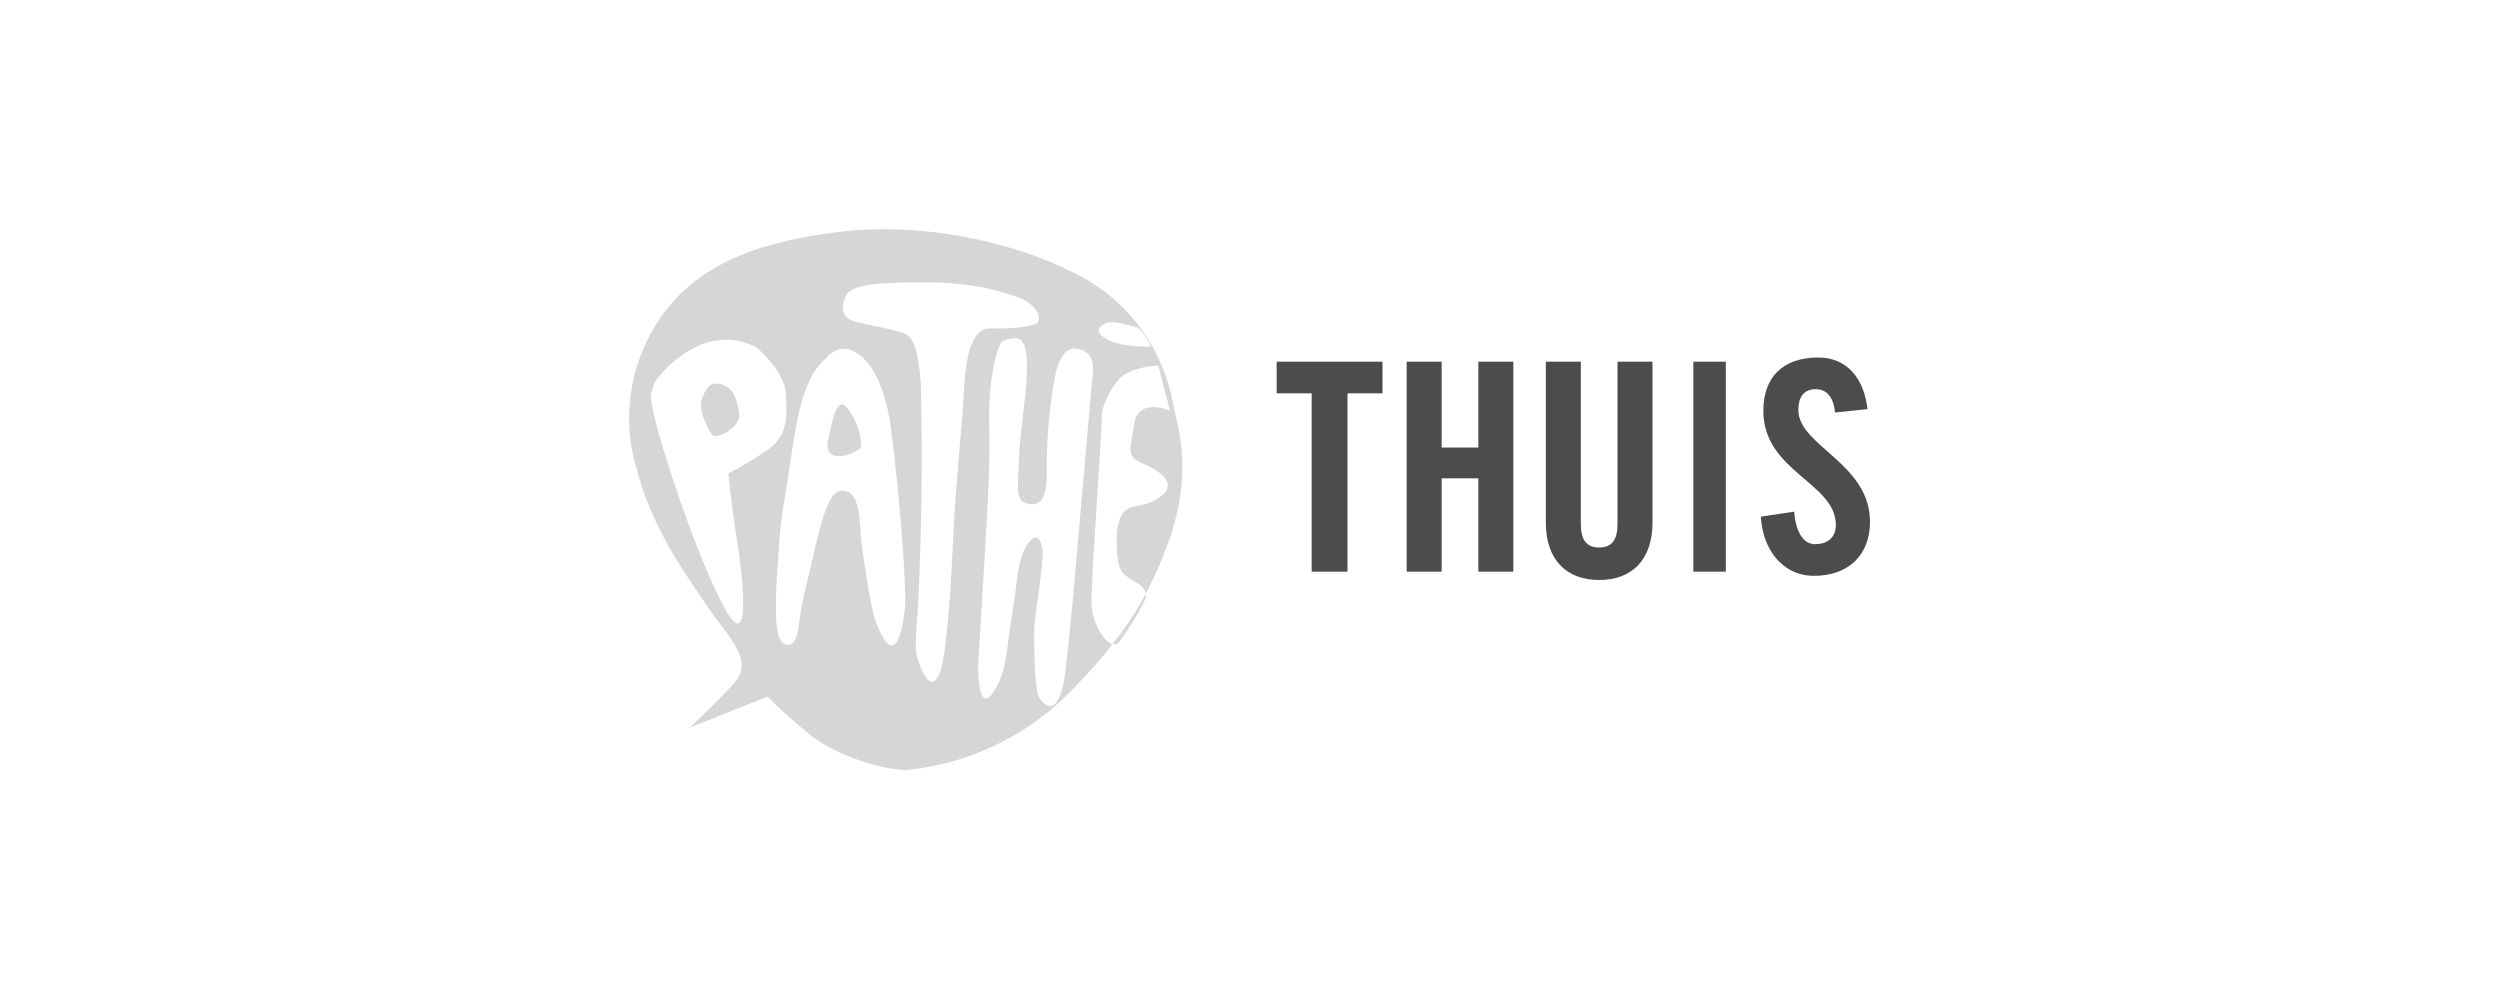
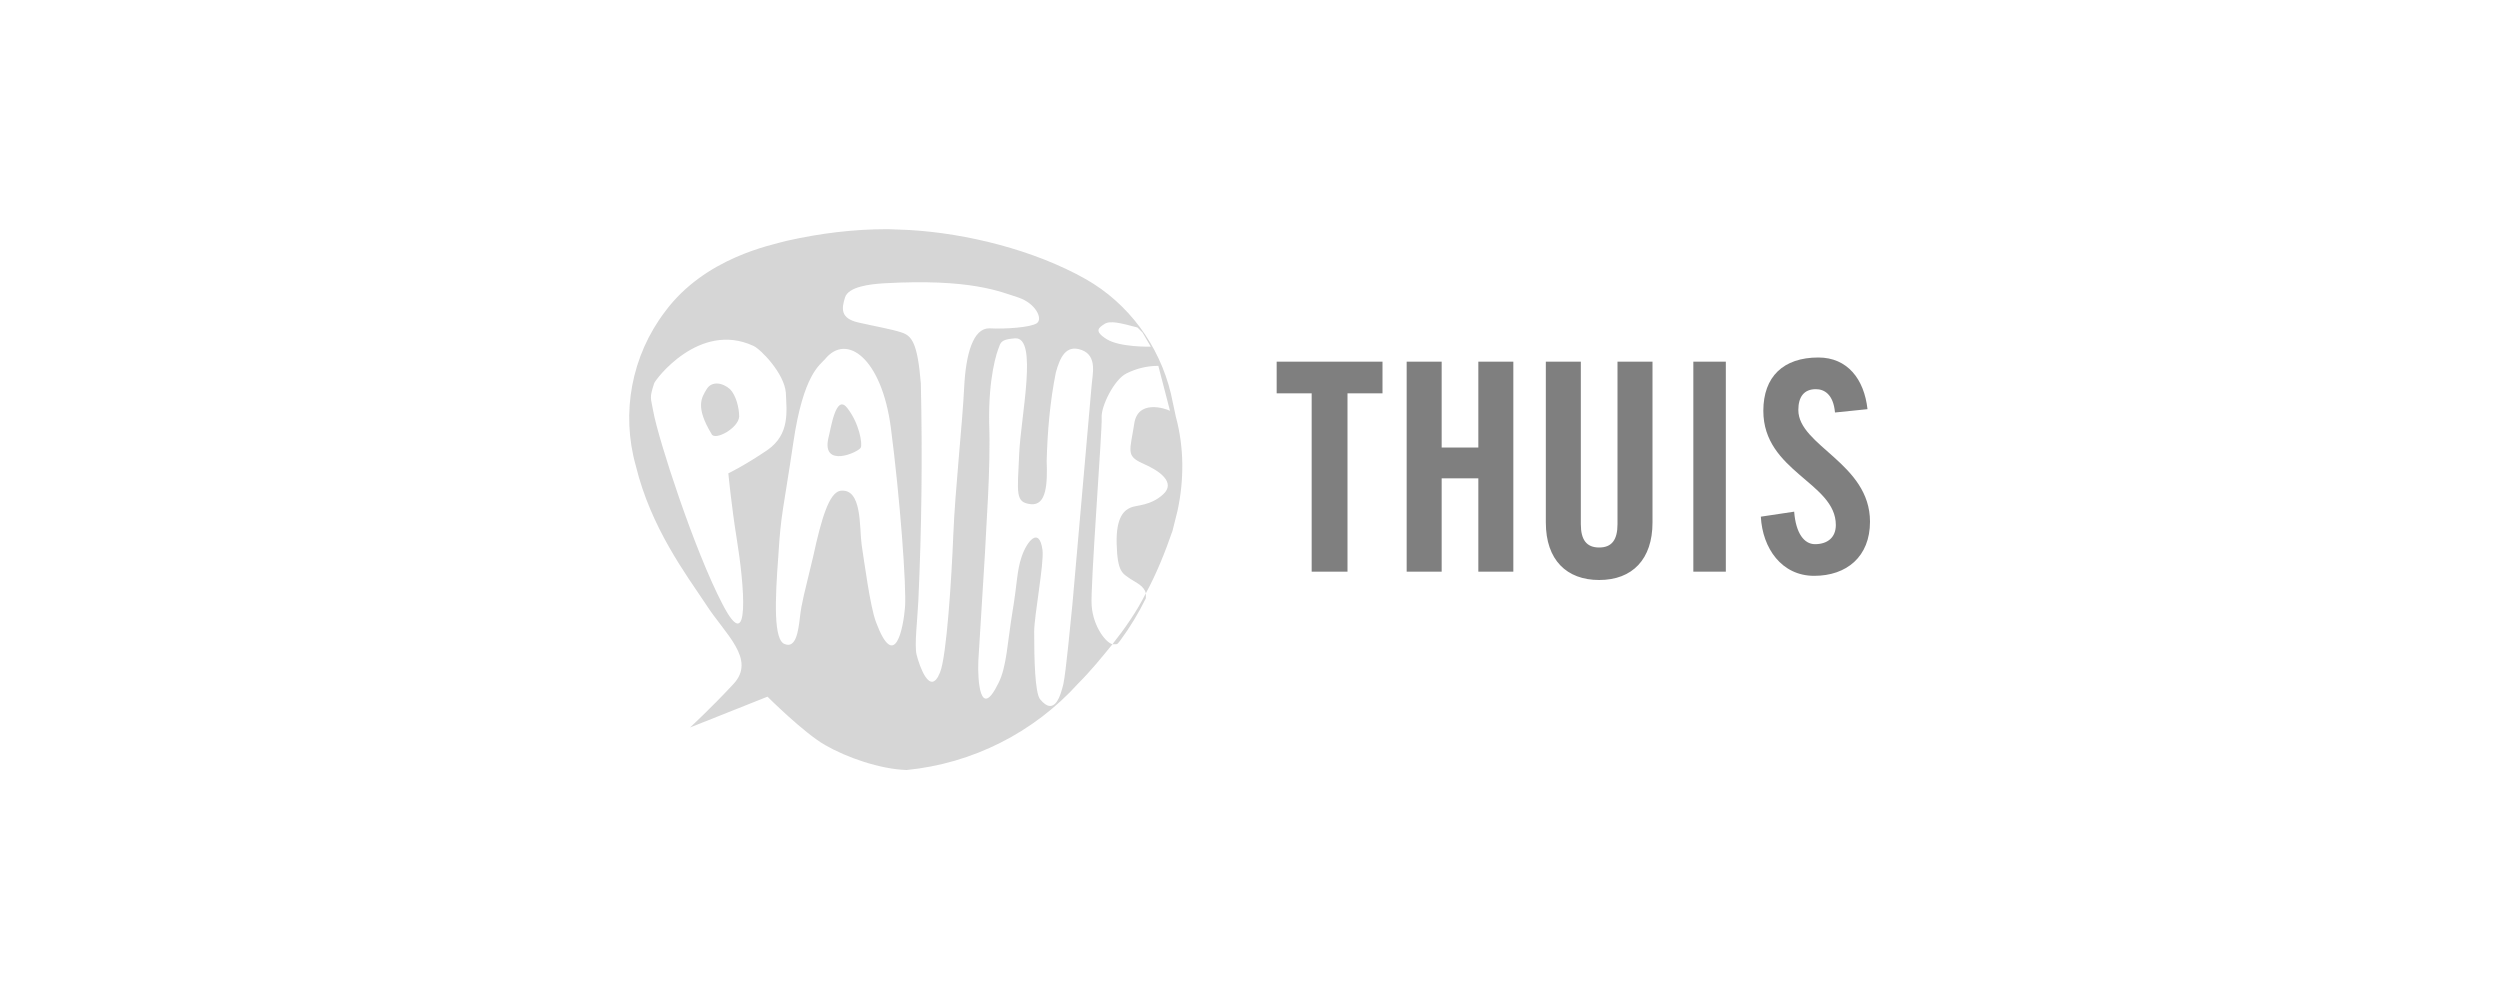
<svg xmlns="http://www.w3.org/2000/svg" viewBox="0 0 300 120">
-   <path d="M157.4 47.2h-4.2v-3.8h12.7v3.8h-4.2v21.4h-4.3V47.2zm11.4 21.4V43.4h4.2v10.3h4.4V43.4h4.2v25.2h-4.2V57.4H173v11.2h-4.2zm16.7-25.2h4.2v19.5c0 1.9.7 2.8 2.2 2.8 1.5 0 2.2-.9 2.2-2.8V43.4h4.2v19.3c0 4.4-2.4 6.9-6.4 6.9-3.9 0-6.4-2.4-6.4-6.9V43.4zm17.7 0h3.9v25.2h-3.9V43.4zm17 6.1c-.2-2.2-1.3-2.8-2.3-2.8-1.4 0-2.1.9-2.1 2.5 0 4.3 8.6 6.4 8.6 13.4 0 4.2-2.8 6.5-6.7 6.5-3.9 0-6.2-3.3-6.4-7.1l4-.6c.2 2.6 1.2 3.9 2.5 3.9 1.5 0 2.5-.8 2.5-2.3 0-5.1-8.7-6.4-8.7-13.7 0-4.1 2.4-6.4 6.6-6.4 3.5 0 5.5 2.6 5.9 6.2l-3.9.4z" opacity=".7" />
-   <path d="M137.5 71.2v.6a33 33 0 0 1-3.1 5.1c-.4.5-.3.4-.8.4h-.1a55 55 0 0 1-4.1 4.7 32 32 0 0 1-20.6 10.4c-3.2-.1-7.2-1.5-9.8-3-2.6-1.5-6.9-5.8-6.9-5.8l-9.3 3.7s2.4-2.2 5.2-5.2c2.8-3-1-6-3.3-9.6-2.4-3.6-6.6-9.2-8.4-16.6a21 21 0 0 1 3.5-18.5c4.8-6.5 12.8-8 14.6-8.5 4-.9 8-1.4 12.1-1.4h.1l2.5.1c6.9.4 15 2.4 21.2 5.9 5.1 2.9 8.8 7.9 10.2 13.7l.6 2.8a24 24 0 0 1 .2 11.3l-.6 2.4c-.9 2.6-1.9 5.1-3.2 7.5zm-13.1-32.4c.8-.5-.1-2.4-2.2-3.1-2.2-.7-5.7-2.3-16.2-1.7-1.6.1-4.2.4-4.6 1.7-.4 1.3-.6 2.5 1.6 3s4 .8 5.2 1.2c1.2.4 1.9 1.2 2.3 6.1a369 369 0 0 1-.3 26.1c-.1 2.2-.5 5.4-.2 6.5.3 1.2 1.6 5.1 2.8 2.1.8-1.9 1.4-11.5 1.6-16.6.2-5.1 1.1-13.4 1.3-17.6.2-4.1 1.1-7.1 3-7.1 2 .1 4.9-.1 5.7-.6zm5.4 3.2c-1.9-.7-2.6.9-3.1 2.7-.7 3.5-1 7-1.1 10.6.1 2.7 0 5.4-1.9 5.2s-1.6-1.3-1.4-6c.2-4.6 2.3-14.1-.5-13.9-1.3.1-1.7.3-1.9 1-.3.7-1.3 3.7-1.2 9.2.2 5.5-.4 12.8-.5 15.5l-.8 13c-.1 2.3.2 7.2 2.4 2.7 1-1.9 1.1-5 1.7-8.6.6-3.6.5-4.8 1.1-6.6.6-1.8 2.1-3.7 2.5-.8.2 1.6-1 7.9-1 9.8 0 3.4.1 7.3.7 8.1 1.8 2.2 2.5-.6 2.8-1.8.3-1.3.9-7.7 1.1-9.7l2.3-26.2c.1-1.3.7-3.5-1.2-4.2zm7.7 29.2c-.2-.9-1.2-1.3-1.8-1.7-1-.7-1.6-.8-1.7-4.2-.1-3.4 1-4.1 1.7-4.4.7-.3 2.4-.2 3.9-1.6 1.5-1.4-.4-2.8-2.5-3.7-2-.9-1.5-1.5-1-4.7.4-3 3.7-1.9 4.3-1.6l-1.4-5.4c-1.3 0-2.6.3-3.8.9-1.5.7-3.1 4-3 5.3.1 1.2-1.4 20.7-1.2 22.6.2 2.6 1.8 4.5 2.5 4.6 1.5-1.9 2.9-3.9 4-6.1zm-4.7-30.5c1.6 1 5.3.9 5.3.9a7 7 0 0 0-1-1.7l-.4-.4-.2-.2c-1.9-.5-3.3-.9-4-.4-.6.4-1.3.8.3 1.8zM99 43.1c-.6.7-2.6 1.8-3.8 10-1.2 8.1-1.5 8.5-1.8 13.6-.4 5.3-.6 10.2.8 10.6 1.3.5 1.6-1.5 1.8-3.3.2-1.7.5-2.7 1.6-7.3 1-4.6 1.9-7.5 3.2-7.8 2.7-.4 2.3 4.4 2.6 6.5.3 1.9 1 7.3 1.7 9.2 2.3 6.2 3.3.7 3.5-1.7.2-2.4-.6-13.2-1.7-21.6-1.1-8.3-5.3-11.4-7.9-8.2zm4.3 10.6c-.3.6-4.7 2.5-3.9-1.1.3-1.1.9-5.5 2.3-3.6 1.4 1.8 1.8 4.2 1.6 4.7zm-9-6.6c-.2-2.3-3-5.2-3.9-5.6-6.5-3-11.8 4.1-11.9 4.5-.6 1.8-.4 1.7-.1 3.4.6 3.3 4.9 16.6 8.3 23.1 3.4 6.6 2.6-2.4 1.7-7.9-.6-3.7-1-7.8-1-7.8s1.9-.9 4.7-2.8c2.7-1.9 2.3-4.6 2.2-6.9zM88.7 50c-.1 1.4-2.9 2.9-3.3 2.1-2-3.3-1.2-4.4-.6-5.4s1.9-.8 2.8 0c.7.7 1.1 2.2 1.1 3.3z" opacity=".7" fill="#c4c4c4" />
+   <path d="M157.4 47.2h-4.2v-3.8h12.7v3.8h-4.2v21.4h-4.3V47.2zm11.4 21.4V43.4h4.2v10.3h4.4V43.4h4.2v25.2h-4.2V57.4H173v11.2h-4.2zm16.7-25.2h4.2v19.5c0 1.9.7 2.8 2.2 2.8s2.2-.9 2.2-2.8V43.4h4.2v19.3c0 4.4-2.4 6.9-6.4 6.9-3.9 0-6.4-2.4-6.4-6.9V43.4zm17.7 0h3.9v25.2h-3.9V43.4zm17 6.1c-.2-2.2-1.3-2.8-2.3-2.8-1.4 0-2.1.9-2.1 2.5 0 4.3 8.6 6.4 8.6 13.4 0 4.2-2.8 6.5-6.7 6.5s-6.2-3.3-6.4-7.1l4-.6c.2 2.6 1.2 3.9 2.5 3.9 1.5 0 2.5-.8 2.5-2.3 0-5.1-8.7-6.4-8.7-13.7 0-4.1 2.4-6.4 6.6-6.4 3.5 0 5.5 2.6 5.9 6.2l-3.9.4z" opacity=".5" />
+   <path d="M137.5 71.2v.6a33 33 0 0 1-3.1 5.1c-.4.5-.3.4-.8.4h-.1c-1.3 1.6-2.6 3.2-4.1 4.7a32 32 0 0 1-20.6 10.4c-3.2-.1-7.2-1.5-9.8-3-2.6-1.5-6.9-5.8-6.9-5.8l-9.3 3.7s2.4-2.2 5.2-5.2c2.8-3-1-6-3.3-9.6-2.4-3.6-6.6-9.2-8.4-16.6a21.1 21.1 0 0 1 3.5-18.5c4.8-6.5 12.8-8 14.6-8.5 4-.9 8-1.4 12.1-1.4h.1l2.5.1c6.9.4 15 2.4 21.2 5.9 5.1 2.9 8.8 7.9 10.2 13.7l.6 2.8c1 3.7 1 7.6.2 11.3l-.6 2.4c-.9 2.6-1.9 5.1-3.2 7.5zm-13.1-32.4c.8-.5-.1-2.4-2.2-3.1-2.2-.7-5.7-2.3-16.2-1.7-1.6.1-4.2.4-4.6 1.7s-.6 2.5 1.6 3 4 .8 5.2 1.2 1.9 1.2 2.3 6.1c.2 8.7.1 17.4-.3 26.1-.1 2.2-.5 5.4-.2 6.5.3 1.2 1.6 5.1 2.8 2.1.8-1.9 1.4-11.5 1.6-16.6s1.1-13.4 1.3-17.6c.2-4.1 1.1-7.1 3-7.1 2 .1 4.9-.1 5.7-.6zm5.4 3.2c-1.9-.7-2.6.9-3.1 2.7-.7 3.5-1 7-1.1 10.6.1 2.7 0 5.4-1.9 5.2s-1.6-1.3-1.4-6c.2-4.6 2.3-14.1-.5-13.9-1.3.1-1.7.3-1.9 1-.3.7-1.3 3.7-1.2 9.2.2 5.5-.4 12.8-.5 15.5l-.8 13c-.1 2.3.2 7.2 2.4 2.7 1-1.9 1.1-5 1.7-8.6s.5-4.8 1.1-6.6c.6-1.8 2.1-3.7 2.5-.8.2 1.6-1 7.9-1 9.8 0 3.4.1 7.3.7 8.1 1.8 2.2 2.5-.6 2.8-1.8.3-1.3.9-7.7 1.1-9.7l2.3-26.2c.1-1.3.7-3.5-1.2-4.2zm7.7 29.2c-.2-.9-1.2-1.3-1.8-1.7-1-.7-1.6-.8-1.7-4.2-.1-3.4 1-4.1 1.7-4.4.7-.3 2.4-.2 3.9-1.6 1.5-1.4-.4-2.8-2.5-3.7-2-.9-1.5-1.5-1-4.7.4-3 3.7-1.9 4.3-1.6l-1.4-5.4c-1.3 0-2.6.3-3.8.9-1.5.7-3.1 4-3 5.3.1 1.2-1.4 20.7-1.2 22.6.2 2.6 1.8 4.5 2.5 4.6 1.5-1.9 2.9-3.9 4-6.1zm-4.7-30.5c1.6 1 5.3.9 5.3.9l-1-1.7-.4-.4-.2-.2c-1.9-.5-3.3-.9-4-.4-.6.4-1.3.8.3 1.8zM99 43.1c-.6.7-2.6 1.8-3.8 10-1.2 8.1-1.5 8.5-1.8 13.6-.4 5.3-.6 10.2.8 10.6 1.3.5 1.6-1.5 1.8-3.3.2-1.7.5-2.7 1.6-7.3 1-4.6 1.9-7.5 3.2-7.8 2.7-.4 2.3 4.4 2.6 6.5.3 1.9 1 7.3 1.7 9.2 2.3 6.2 3.3.7 3.5-1.7.2-2.4-.6-13.2-1.7-21.6-1.1-8.3-5.3-11.4-7.9-8.2zm4.3 10.6c-.3.6-4.7 2.5-3.9-1.1.3-1.1.9-5.5 2.3-3.6 1.4 1.8 1.8 4.2 1.6 4.7zm-9-6.6c-.2-2.3-3-5.2-3.9-5.6-6.5-3-11.8 4.1-11.9 4.5-.6 1.8-.4 1.7-.1 3.4.6 3.3 4.9 16.6 8.3 23.1 3.4 6.6 2.6-2.4 1.7-7.9-.6-3.7-1-7.8-1-7.8s1.9-.9 4.7-2.8c2.7-1.9 2.3-4.6 2.2-6.9zM88.7 50c-.1 1.4-2.9 2.9-3.3 2.1-2-3.3-1.2-4.4-.6-5.4s1.9-.8 2.8 0c.7.7 1.1 2.2 1.1 3.3z" opacity=".7" fill="#c4c4c4" />
</svg>
